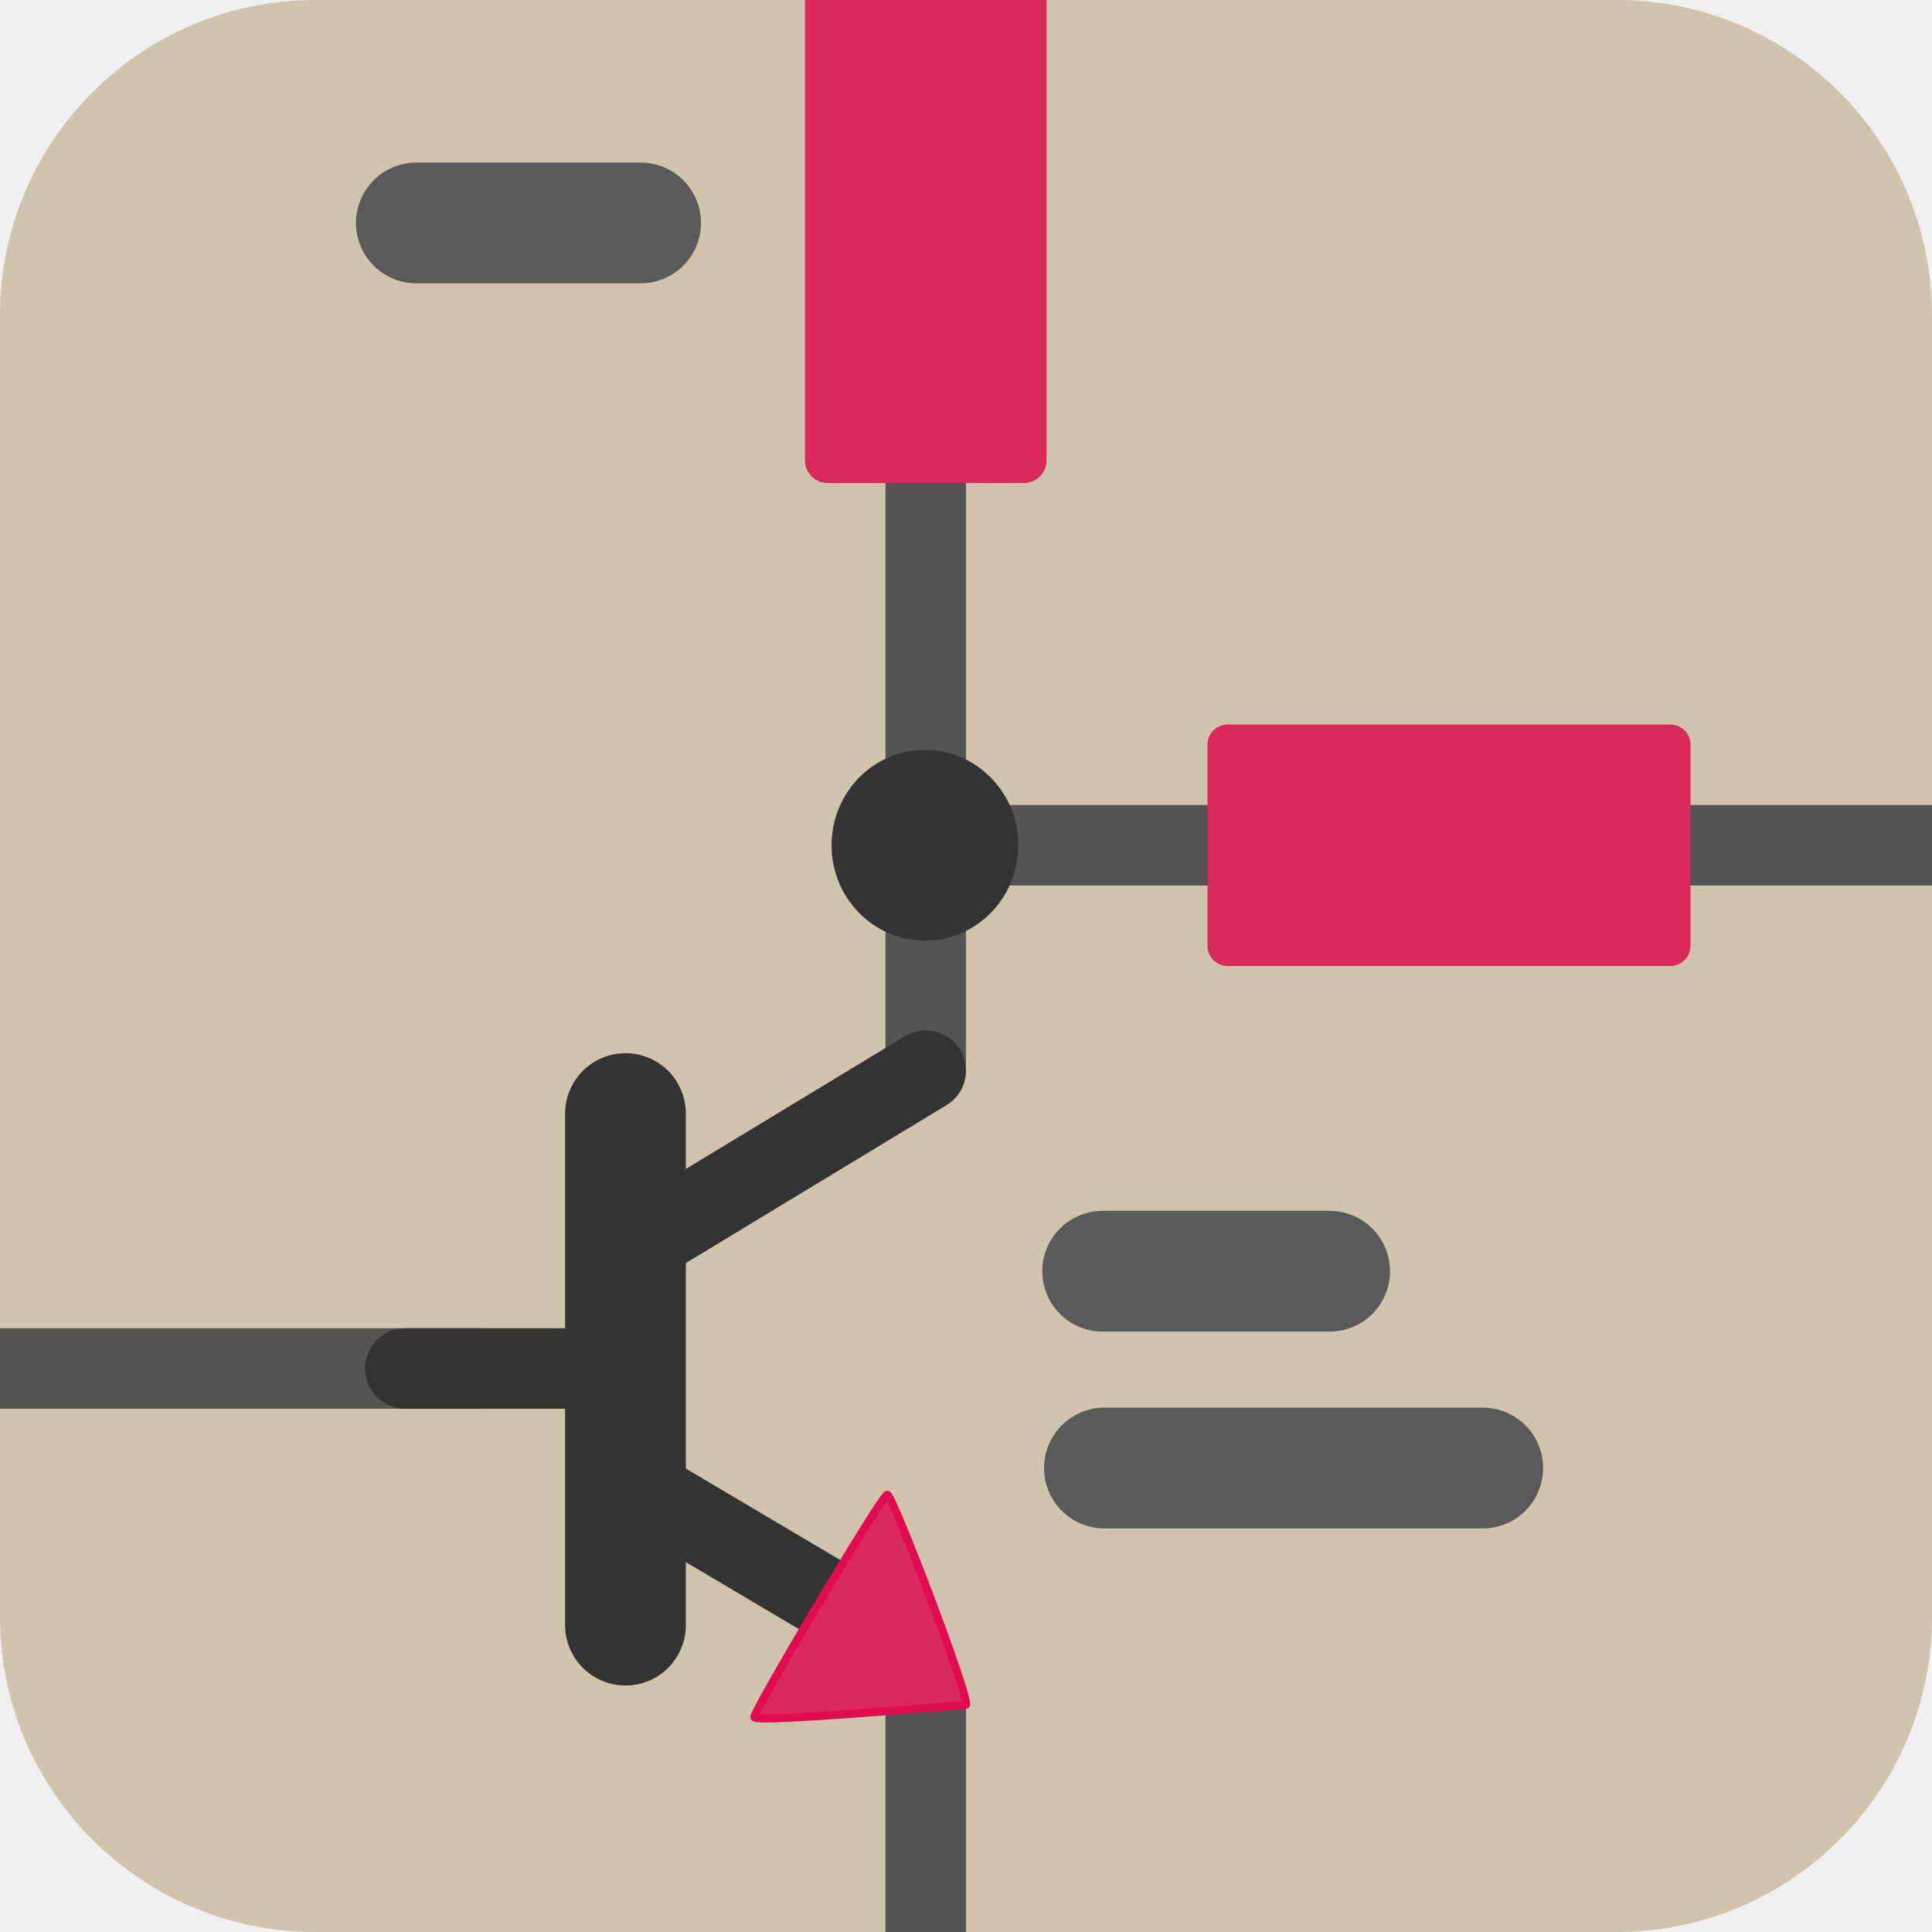
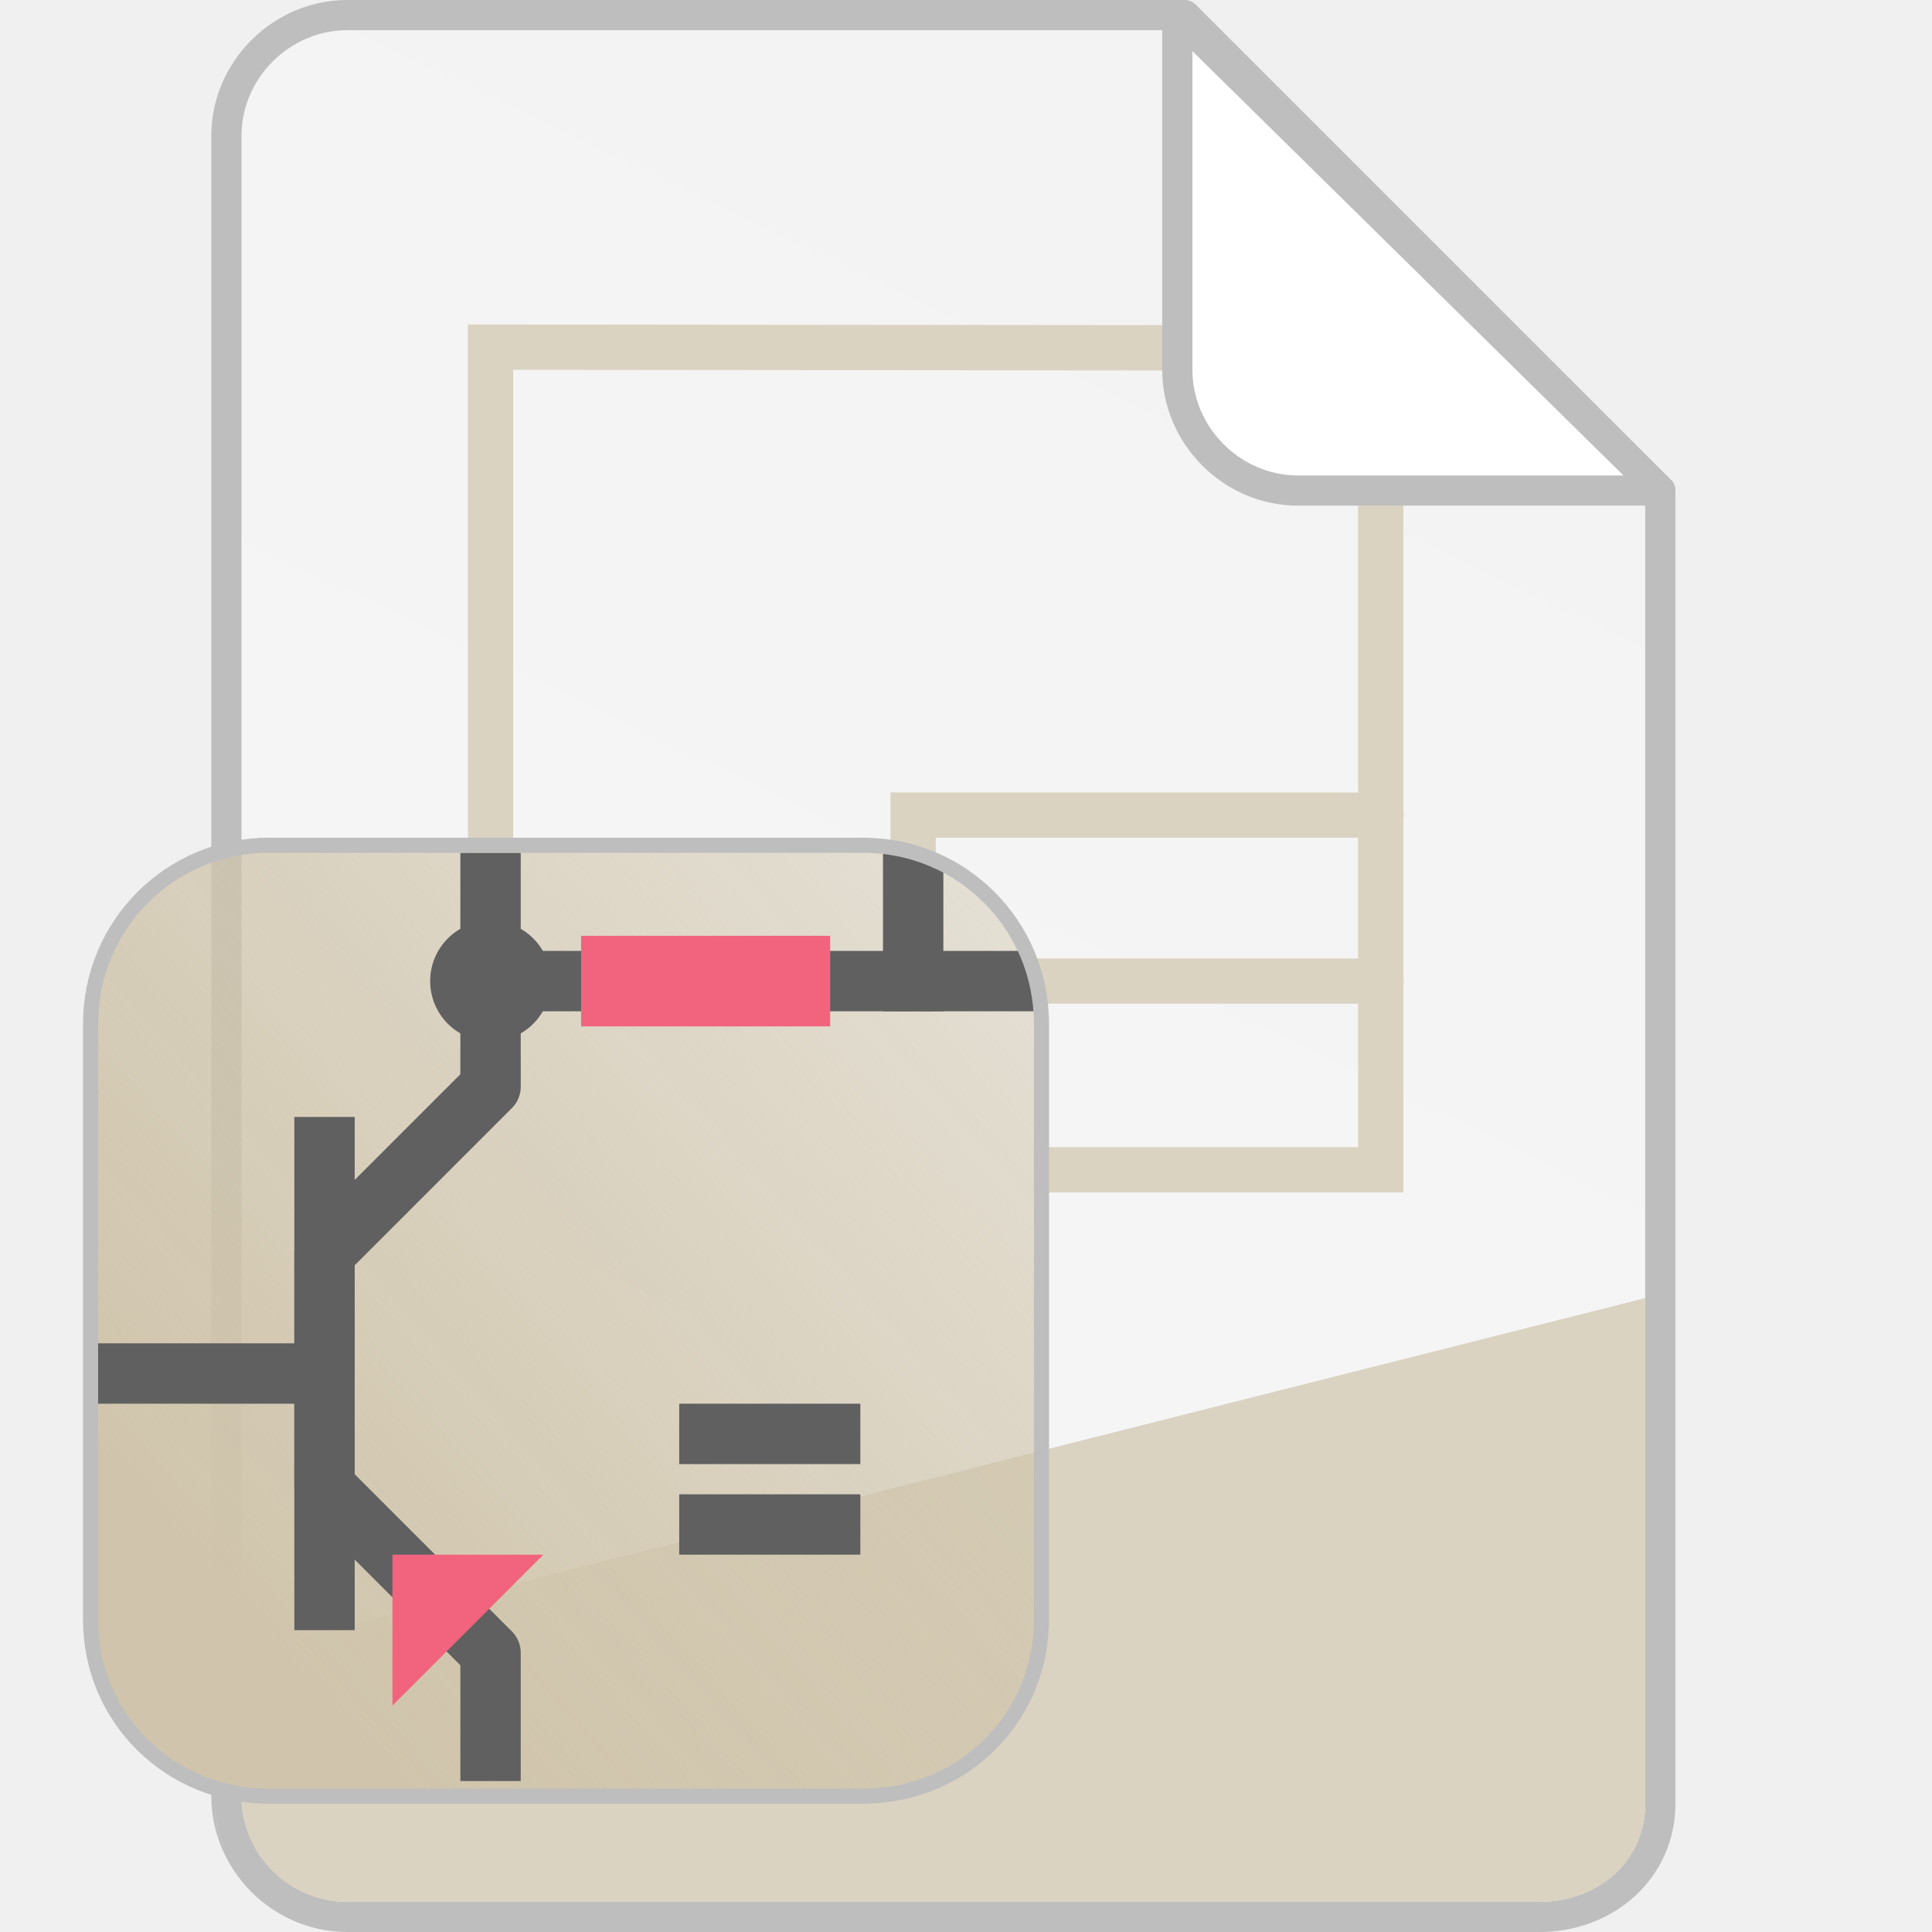
- <svg xmlns="http://www.w3.org/2000/svg" id="Слой_1" data-name="Слой 1" viewBox="0 0 48 48" version="1.1" width="48" height="48">
-   <defs id="defs5">
-     <style id="style3">.cls-1{fill:#b9b9b9;}.cls-2,.cls-3,.cls-4,.cls-5{fill:none;stroke-linejoin:round;}.cls-2,.cls-5{stroke:#333;}.cls-2,.cls-3{stroke-linecap:round;}.cls-2,.cls-4,.cls-5{stroke-width:1.91px;}.cls-3,.cls-4{stroke:#545454;}.cls-3{stroke-width:0.955px;}.cls-5{stroke-linecap:square;}.cls-6{fill:#333;}.cls-7{fill:#1a81c4;}</style>
-     <clipPath clipPathUnits="userSpaceOnUse" id="clipPath934">
-       <rect style="fill:#e5d7c7;fill-opacity:1;stroke-width:2;stroke-linejoin:round" id="rect936" width="48" height="48" x="0" y="0" rx="7.834" />
+ <svg xmlns="http://www.w3.org/2000/svg" xmlns:xlink="http://www.w3.org/1999/xlink" id="Слой_1" data-name="Слой 1" viewBox="0 0 256 256" version="1.1" width="256" height="256">
+   <defs id="defs159429">
+     <marker style="overflow:visible" id="marker3727" refX="0" refY="0" orient="auto">
+       <path transform="matrix(0.2,0,0,0.2,1.48,0.2)" style="fill:#c9ddc9;fill-opacity:1;fill-rule:evenodd;stroke:#c9ddc9;stroke-width:1pt;stroke-opacity:1" d="m -2.5,-1 c 0,2.76 -2.24,5 -5,5 -2.76,0 -5,-2.24 -5,-5 0,-2.76 2.24,-5 5,-5 2.76,0 5,2.24 5,5 z" id="path3725" />
+     </marker>
+     <style id="style159427">.cls-1{fill:#1a81c4;}</style>
+     <linearGradient xlink:href="#radialGradient1350" id="linearGradient5941" gradientUnits="userSpaceOnUse" gradientTransform="matrix(3.72454,0,0,3.72454,365.2063,282.4442)" x1="-160.867" y1="118.533" x2="-67.733" y2="-76.2" />
+     <radialGradient id="radialGradient1350" cx="50.009" cy="23.272" r="28.023" gradientTransform="matrix(0,-0.4596185,0.818261,0,80.07145,-81.23916)" gradientUnits="userSpaceOnUse">
+       <stop offset="0" stop-color="#2b4bed" id="stop1346" style="stop-color:#ffffff;stop-opacity:1" />
+       <stop offset="1" stop-color="#2b2fb7" id="stop1348" style="stop-color:#f3f3f3;stop-opacity:1" />
+     </radialGradient>
+     <radialGradient id="radialGradient1350-3" cx="50.009" cy="23.272" r="28.023" gradientTransform="matrix(0,-0.4596185,0.818261,0,80.07145,-81.23916)" gradientUnits="userSpaceOnUse">
+       <stop offset="0" stop-color="#2b4bed" id="stop1346-6" style="stop-color:#ffffff;stop-opacity:1" />
+       <stop offset="1" stop-color="#2b2fb7" id="stop1348-7" style="stop-color:#f3f3f3;stop-opacity:1" />
+     </radialGradient>
+     <clipPath clipPathUnits="userSpaceOnUse" id="clipPath1720">
+       <rect style="fill:none;fill-opacity:1;stroke:#333333;stroke-width:2;stroke-linecap:round;stroke-linejoin:round;stroke-miterlimit:4;stroke-dasharray:none;stroke-opacity:1" id="rect1722" width="16" height="16" x="8" y="5" ry="2.656" />
    </clipPath>
+     <clipPath clipPathUnits="userSpaceOnUse" id="clipPath2395">
+       <rect style="fill:none;fill-opacity:1;stroke:#333333;stroke-width:2;stroke-linecap:round;stroke-linejoin:round;stroke-miterlimit:4;stroke-dasharray:none;stroke-opacity:1" id="rect2393" width="16" height="16" x="8" y="5" ry="2.656" />
+     </clipPath>
+     <radialGradient id="radialGradient1350-5" cx="50.009" cy="23.272" r="28.023" gradientTransform="matrix(0,-0.4596185,0.818261,0,80.07145,-81.23916)" gradientUnits="userSpaceOnUse">
+       <stop offset="0" stop-color="#2b4bed" id="stop1346-3" style="stop-color:#ffffff;stop-opacity:1" />
+       <stop offset="1" stop-color="#2b2fb7" id="stop1348-5" style="stop-color:#f3f3f3;stop-opacity:1" />
+     </radialGradient>
+     <radialGradient id="radialGradient2461" cx="50.009" cy="23.272" r="28.023" gradientTransform="matrix(0,-0.4596185,0.818261,0,80.07145,-81.23916)" gradientUnits="userSpaceOnUse">
+       <stop offset="0" stop-color="#2b4bed" id="stop2457" style="stop-color:#ffffff;stop-opacity:1" />
+       <stop offset="1" stop-color="#2b2fb7" id="stop2459" style="stop-color:#f3f3f3;stop-opacity:1" />
+     </radialGradient>
+     <clipPath clipPathUnits="userSpaceOnUse" id="clipPath1720-0">
+       <rect style="fill:none;fill-opacity:1;stroke:#333333;stroke-width:2;stroke-linecap:round;stroke-linejoin:round;stroke-miterlimit:4;stroke-dasharray:none;stroke-opacity:1" id="rect1722-9" width="16" height="16" x="8" y="5" ry="2.656" />
+     </clipPath>
+     <clipPath clipPathUnits="userSpaceOnUse" id="clipPath2473">
+       <rect style="fill:none;fill-opacity:1;stroke:#333333;stroke-width:2;stroke-linecap:round;stroke-linejoin:round;stroke-miterlimit:4;stroke-dasharray:none;stroke-opacity:1" id="rect2471" width="16" height="16" x="8" y="5" ry="2.656" />
+     </clipPath>
+     <radialGradient id="radialGradient1350-7" cx="50.009" cy="23.272" r="28.023" gradientTransform="matrix(0,-0.4596185,0.818261,0,80.07145,-81.23916)" gradientUnits="userSpaceOnUse">
+       <stop offset="0" stop-color="#2b4bed" id="stop1346-36" style="stop-color:#ffffff;stop-opacity:1" />
+       <stop offset="1" stop-color="#2b2fb7" id="stop1348-1" style="stop-color:#f3f3f3;stop-opacity:1" />
+     </radialGradient>
+     <radialGradient id="radialGradient2612" cx="50.009" cy="23.272" r="28.023" gradientTransform="matrix(0,-0.4596185,0.818261,0,80.07145,-81.23916)" gradientUnits="userSpaceOnUse">
+       <stop offset="0" stop-color="#2b4bed" id="stop2608" style="stop-color:#ffffff;stop-opacity:1" />
+       <stop offset="1" stop-color="#2b2fb7" id="stop2610" style="stop-color:#f3f3f3;stop-opacity:1" />
+     </radialGradient>
+     <clipPath clipPathUnits="userSpaceOnUse" id="clipPath1720-7">
+       <rect style="fill:none;fill-opacity:1;stroke:#333333;stroke-width:2;stroke-linecap:round;stroke-linejoin:round;stroke-miterlimit:4;stroke-dasharray:none;stroke-opacity:1" id="rect1722-8" width="16" height="16" x="8" y="5" ry="2.656" />
+     </clipPath>
+     <clipPath clipPathUnits="userSpaceOnUse" id="clipPath2624">
+       <rect style="fill:none;fill-opacity:1;stroke:#333333;stroke-width:2;stroke-linecap:round;stroke-linejoin:round;stroke-miterlimit:4;stroke-dasharray:none;stroke-opacity:1" id="rect2622" width="16" height="16" x="8" y="5" ry="2.656" />
+     </clipPath>
+     <radialGradient id="radialGradient1350-36" cx="50.009" cy="23.272" r="28.023" gradientTransform="matrix(0,-0.4596185,0.818261,0,80.07145,-81.23916)" gradientUnits="userSpaceOnUse">
+       <stop offset="0" stop-color="#2b4bed" id="stop1346-7" style="stop-color:#ffffff;stop-opacity:1" />
+       <stop offset="1" stop-color="#2b2fb7" id="stop1348-53" style="stop-color:#f3f3f3;stop-opacity:1" />
+     </radialGradient>
+     <linearGradient id="linearGradient5976">
+       <stop style="stop-color:#d0c5ac;stop-opacity:1;" offset="0" id="stop5972" />
+       <stop style="stop-color:#d0c5ac;stop-opacity:0;" offset="1" id="stop5974" />
+     </linearGradient>
+     <linearGradient xlink:href="#linearGradient5976" id="linearGradient1260" gradientUnits="userSpaceOnUse" gradientTransform="matrix(3.626218,0,0,3.746458,361.1039,599.6952)" x1="-93.133" y1="-105.833" x2="-42.333" y2="-152.4" />
  </defs>
-   <g id="g903" clip-path="url(#clipPath909)">
-     <g id="g881">
-       <g id="g904" clip-path="url(#clipPath934)">
-         <rect style="fill:#d0c5ac;fill-opacity:1;stroke-width:2;stroke-linejoin:round" id="rect853" width="48" height="48" x="0" y="0" rx="7.834" />
-         <line class="cls-2" x1="23" y1="9.613" x2="23" y2="26.352" id="line11" style="fill:none;stroke:#545454;stroke-width:2;stroke-linecap:round;stroke-linejoin:round;stroke-miterlimit:4;stroke-dasharray:none;stroke-opacity:1" />
-         <path id="line15" style="fill:none;stroke:#5a5a5a;stroke-width:3;stroke-linecap:round;stroke-linejoin:round;stroke-miterlimit:4;stroke-dasharray:none;stroke-opacity:1" d="m 15.916,5.539 c -1.857,0 -3.715,0 -5.572,0" />
-         <line class="cls-3" x1="36.839" y1="36.473" x2="27.439" y2="36.473" id="line17" style="fill:none;stroke:#5a5a5a;stroke-width:3;stroke-linecap:round;stroke-linejoin:round;stroke-miterlimit:4;stroke-dasharray:none;stroke-opacity:1" />
-         <line class="cls-3" x1="33.035" y1="31.583" x2="27.395" y2="31.583" id="line19" style="fill:none;stroke:#5a5a5a;stroke-width:3;stroke-linecap:round;stroke-linejoin:round;stroke-miterlimit:4;stroke-dasharray:none;stroke-opacity:1" />
-         <path id="line21" style="fill:none;stroke:#545454;stroke-width:2;stroke-linejoin:round;stroke-miterlimit:4;stroke-dasharray:none" d="M -1.243,34 H 11.96" />
-         <line class="cls-2" x1="15.54" y1="27.666" x2="15.54" y2="40.376" id="line23" style="fill:none;stroke:#333333;stroke-width:3;stroke-linecap:round;stroke-linejoin:round;stroke-miterlimit:4;stroke-dasharray:none;stroke-opacity:1" />
-         <line class="cls-5" x1="22" y1="21" x2="32.409" y2="21" id="line25" style="fill:none;stroke:#545454;stroke-width:2;stroke-linecap:round;stroke-linejoin:round;stroke-miterlimit:4;stroke-dasharray:none;stroke-opacity:1" />
-         <path id="line27" style="fill:none;stroke:#545454;stroke-width:2;stroke-linejoin:round;stroke-miterlimit:4;stroke-dasharray:none" d="M 23,48.6 V 42.128" />
-         <path class="cls-6" d="m 25.3,21 a 2.32,2.37 0 1 1 -2.32,-2.37 2.32,2.37 0 0 1 2.32,2.37 z" id="path29" style="fill:#333333;stroke-width:0.5;stroke-miterlimit:4;stroke-dasharray:none" />
-         <rect class="cls-7" x="20" y="-2.094" width="6" height="14.094" id="rect31" style="fill:#db295b;fill-opacity:1;stroke-width:1;stroke-miterlimit:4;stroke-dasharray:none" ry="0.559" />
-         <path id="line35" style="fill:none;stroke:#333333;stroke-width:2;stroke-linecap:round;stroke-linejoin:round;stroke-miterlimit:4;stroke-dasharray:none;stroke-opacity:1" d="m 23,26.6 -7.46,4.52" />
-         <path id="line37" style="fill:none;stroke:#333333;stroke-width:2;stroke-linecap:round;stroke-linejoin:round;stroke-miterlimit:4;stroke-dasharray:none;stroke-opacity:1" d="M 22.191,40.7 15.54,36.76" />
-         <line class="cls-2" x1="10.071" y1="34" x2="14.901" y2="34" id="line41" style="fill:none;stroke:#333333;stroke-width:2;stroke-linecap:round;stroke-linejoin:round;stroke-miterlimit:4;stroke-dasharray:none;stroke-opacity:1" />
-         <path style="fill:#db295b;fill-opacity:1;stroke:#e10b4f;stroke-width:0.2;stroke-linecap:round;stroke-linejoin:round;stroke-miterlimit:4;stroke-dasharray:none;stroke-opacity:1" d="m 24,42.357 c -0.33,0.018 -5.238,0.455 -5.26,0.306 -0.022,-0.149 3.173,-5.525 3.304,-5.527 0.131,-0.002 2.065,5.07 1.956,5.221 z" id="path873" />
-         <path id="line879" style="fill:none;stroke:#545454;stroke-width:2;stroke-linejoin:round;stroke-miterlimit:4;stroke-dasharray:none" d="M 49,21 H 37.16" />
-         <rect class="cls-7" x="18" y="-42" width="6" height="12" transform="rotate(90)" id="rect33" style="fill:#db295b;fill-opacity:1;stroke-width:1" ry="0.5" />
-       </g>
-     </g>
+   <g id="g937">
+     <path id="path5939" style="fill:url(#linearGradient5941);fill-opacity:1;stroke:#bebebe;stroke-width:4;stroke-linecap:square;stroke-linejoin:round;stroke-miterlimit:4;stroke-dasharray:none;stroke-dashoffset:0;stroke-opacity:1;paint-order:normal" d="m 46,2 h 111 l 63,63 v 174 c 0,8.735 -7.265,15 -16,15 H 46 c -8.735,0 -16,-7.265 -16,-16 V 18 C 30,9.265 37.265,2.011 46,2 Z" />
+     <path id="path5956" style="fill:#dbd3c2;fill-opacity:1;stroke:none;stroke-width:0.745;stroke-linecap:square;stroke-linejoin:round;stroke-miterlimit:4;stroke-dasharray:none;stroke-dashoffset:0;stroke-opacity:1;paint-order:normal" d="M 218,172 32,219 v 19 c 0,7.736 6.265,14 14,14 h 158 c 7.735,0 14.043,-5.265 14,-13 z M 28.424,238.371 v 0.371 c 0,2.267 0.492,4.407 1.346,6.351 -0.858,-2.073 -1.346,-4.339 -1.346,-6.722 z" />
+     <path style="fill:none;stroke:#dbd3c2;stroke-width:6;stroke-linecap:square;stroke-miterlimit:4;stroke-dasharray:none;stroke-opacity:1;paint-order:fill markers stroke" d="M 65.001,118 65,46 182.957,46.113 V 155 H 140" id="path880" />
+     <path style="color:#000000;font-style:normal;font-variant:normal;font-weight:normal;font-stretch:normal;font-size:medium;line-height:normal;font-family:sans-serif;font-variant-ligatures:normal;font-variant-position:normal;font-variant-caps:normal;font-variant-numeric:normal;font-variant-alternates:normal;font-variant-east-asian:normal;font-feature-settings:normal;font-variation-settings:normal;text-indent:0;text-align:start;text-decoration:none;text-decoration-line:none;text-decoration-style:solid;text-decoration-color:#000000;letter-spacing:normal;word-spacing:normal;text-transform:none;writing-mode:lr-tb;direction:ltr;text-orientation:mixed;dominant-baseline:auto;baseline-shift:baseline;text-anchor:start;white-space:normal;shape-padding:0;shape-margin:0;inline-size:0;clip-rule:nonzero;display:inline;overflow:visible;visibility:visible;isolation:auto;mix-blend-mode:normal;color-interpolation:sRGB;color-interpolation-filters:linearRGB;solid-color:#000000;solid-opacity:1;vector-effect:none;fill:#000000;fill-opacity:0;fill-rule:nonzero;stroke:none;stroke-width:5.214;stroke-linecap:round;stroke-linejoin:miter;stroke-miterlimit:4;stroke-dasharray:none;stroke-dashoffset:0;stroke-opacity:1;paint-order:fill markers stroke;color-rendering:auto;image-rendering:auto;shape-rendering:auto;text-rendering:auto;enable-background:accumulate;stop-color:#000000" d="m 107.018,43.577 h 59.127 c 1.092,0 1.971,0.879 1.971,1.971 v 27.593 c 0,1.092 -0.879,1.971 -1.971,1.971 h -59.127 c -1.092,0 -1.971,-0.879 -1.971,-1.971 V 45.548 c 0,-1.092 0.879,-1.971 1.971,-1.971 z" id="path6035" />
+     <path id="path5943" style="fill:#ffffff;fill-opacity:1;stroke:#bebebe;stroke-width:4;stroke-linecap:square;stroke-linejoin:round;stroke-miterlimit:4;stroke-dasharray:none;stroke-dashoffset:0;stroke-opacity:1;paint-order:normal" d="m 156,2 v 47 c 0,8.735 7.265,16.013 16,16 h 48 z" />
+     <path style="fill:none;stroke:#dbd3c2;stroke-width:6;stroke-linecap:round;stroke-miterlimit:4;stroke-dasharray:none;stroke-opacity:1;paint-order:fill markers stroke" d="m 183,108 h -62 v 20" id="path3265" />
+     <path style="fill:none;stroke:#dbd3c2;stroke-width:6;stroke-linecap:round;stroke-miterlimit:4;stroke-dasharray:none;stroke-opacity:1;paint-order:fill markers stroke" d="M 183,130 H 122" id="path1203" />
+     <path style="color:#000000;font-style:normal;font-variant:normal;font-weight:normal;font-stretch:normal;font-size:medium;line-height:normal;font-family:sans-serif;font-variant-ligatures:normal;font-variant-position:normal;font-variant-caps:normal;font-variant-numeric:normal;font-variant-alternates:normal;font-variant-east-asian:normal;font-feature-settings:normal;font-variation-settings:normal;text-indent:0;text-align:start;text-decoration:none;text-decoration-line:none;text-decoration-style:solid;text-decoration-color:#000000;letter-spacing:normal;word-spacing:normal;text-transform:none;writing-mode:lr-tb;direction:ltr;text-orientation:mixed;dominant-baseline:auto;baseline-shift:baseline;text-anchor:start;white-space:normal;shape-padding:0;shape-margin:0;inline-size:0;clip-rule:nonzero;display:inline;overflow:visible;visibility:visible;isolation:auto;mix-blend-mode:normal;color-interpolation:sRGB;color-interpolation-filters:linearRGB;solid-color:#000000;solid-opacity:1;vector-effect:none;fill:url(#linearGradient1260);fill-opacity:1;fill-rule:nonzero;stroke:none;stroke-width:2.014;stroke-linecap:square;stroke-linejoin:round;stroke-miterlimit:4;stroke-dasharray:none;stroke-dashoffset:0;stroke-opacity:1;paint-order:markers stroke fill;color-rendering:auto;image-rendering:auto;shape-rendering:auto;text-rendering:auto;enable-background:accumulate;stop-color:#000000" d="M 35.625,112 H 114.375 c 13.088,0 23.625,10.559 23.625,23.676 V 214.594 C 138,227.711 127.463,238 114.375,238 H 35.625 C 22.537,238 12,227.711 12,214.594 V 135.676 C 12,122.559 22.537,112 35.625,112 Z" id="path1600" />
+     <path style="fill:#dbd3c2;fill-opacity:1;stroke:#606060;stroke-width:8;stroke-linecap:square;stroke-linejoin:round;stroke-miterlimit:4;stroke-dasharray:none;stroke-opacity:1;paint-order:fill markers stroke" d="M 110,190 H 94" id="path1205" />
+     <path style="fill:#dbd3c2;fill-opacity:1;stroke:#606060;stroke-width:8;stroke-linecap:square;stroke-linejoin:round;stroke-miterlimit:4;stroke-dasharray:none;stroke-opacity:1;paint-order:fill markers stroke" d="M 110,202 H 94" id="path1207" />
+     <path id="path1608" style="color:#000000;font-style:normal;font-variant:normal;font-weight:normal;font-stretch:normal;font-size:medium;line-height:normal;font-family:sans-serif;font-variant-ligatures:normal;font-variant-position:normal;font-variant-caps:normal;font-variant-numeric:normal;font-variant-alternates:normal;font-variant-east-asian:normal;font-feature-settings:normal;font-variation-settings:normal;text-indent:0;text-align:start;text-decoration:none;text-decoration-line:none;text-decoration-style:solid;text-decoration-color:#000000;letter-spacing:normal;word-spacing:normal;text-transform:none;writing-mode:lr-tb;direction:ltr;text-orientation:mixed;dominant-baseline:auto;baseline-shift:baseline;text-anchor:start;white-space:normal;shape-padding:0;shape-margin:0;inline-size:0;clip-rule:nonzero;display:inline;overflow:visible;visibility:visible;isolation:auto;mix-blend-mode:normal;color-interpolation:sRGB;color-interpolation-filters:linearRGB;solid-color:#000000;solid-opacity:1;vector-effect:none;fill:#606060;fill-opacity:1;fill-rule:nonzero;stroke:none;stroke-linecap:square;stroke-linejoin:round;stroke-miterlimit:4;stroke-dasharray:none;stroke-dashoffset:0;stroke-opacity:1;paint-order:fill markers stroke;color-rendering:auto;image-rendering:auto;shape-rendering:auto;text-rendering:auto;enable-background:accumulate;stop-color:#000000" d="M 117,112.43 V 130 v 4 h 8 v -4 -14.424 c -2.406,-1.508 -5.106,-2.591 -8,-3.146 z" />
+     <path id="path1614" style="color:#000000;font-style:normal;font-variant:normal;font-weight:normal;font-stretch:normal;font-size:medium;line-height:normal;font-family:sans-serif;font-variant-ligatures:normal;font-variant-position:normal;font-variant-caps:normal;font-variant-numeric:normal;font-variant-alternates:normal;font-variant-east-asian:normal;font-feature-settings:normal;font-variation-settings:normal;text-indent:0;text-align:start;text-decoration:none;text-decoration-line:none;text-decoration-style:solid;text-decoration-color:#000000;letter-spacing:normal;word-spacing:normal;text-transform:none;writing-mode:lr-tb;direction:ltr;text-orientation:mixed;dominant-baseline:auto;baseline-shift:baseline;text-anchor:start;white-space:normal;shape-padding:0;shape-margin:0;inline-size:0;clip-rule:nonzero;display:inline;overflow:visible;visibility:visible;isolation:auto;mix-blend-mode:normal;color-interpolation:sRGB;color-interpolation-filters:linearRGB;solid-color:#000000;solid-opacity:1;vector-effect:none;fill:#606060;fill-opacity:1;fill-rule:nonzero;stroke:none;stroke-linecap:square;stroke-linejoin:round;stroke-miterlimit:4;stroke-dasharray:none;stroke-dashoffset:0;stroke-opacity:1;paint-order:fill markers stroke;color-rendering:auto;image-rendering:auto;shape-rendering:auto;text-rendering:auto;enable-background:accumulate;stop-color:#000000" d="m 60.729,126 v 8 h 4 H 135 h 2 c -0.176,-2.835 -0.849,-5.53 -1.936,-8 H 64.729 Z" />
+     <path style="fill:#dbd3c2;fill-opacity:1;stroke:#f2647e;stroke-width:12;stroke-linecap:square;stroke-linejoin:round;stroke-miterlimit:4;stroke-dasharray:none;stroke-opacity:1;paint-order:fill markers stroke" d="M 104,130 H 83" id="path1209" />
+     <circle style="fill:#606060;fill-opacity:1;stroke:#bebebe;stroke-width:0;stroke-linecap:square;stroke-linejoin:round;stroke-miterlimit:4;stroke-dasharray:none;stroke-opacity:1;paint-order:fill markers stroke" id="path1587" cx="65" cy="130" r="8" />
+     <path style="fill:none;fill-opacity:1;stroke:#606060;stroke-width:8;stroke-linecap:square;stroke-linejoin:round;stroke-miterlimit:4;stroke-dasharray:none;stroke-opacity:1;paint-order:fill markers stroke" d="m 65,117 v 27 l -22,22 v 31 l 22,22 v 13" id="path1589" />
+     <path style="fill:#f2647e;fill-opacity:1;stroke:#606060;stroke-width:8;stroke-linecap:square;stroke-linejoin:round;stroke-miterlimit:4;stroke-dasharray:none;stroke-opacity:1;paint-order:fill markers stroke" d="m 43,152 v 60" id="path1591" />
+     <path style="fill:#f2647e;fill-opacity:1;stroke:#606060;stroke-width:8;stroke-linecap:square;stroke-linejoin:round;stroke-miterlimit:4;stroke-dasharray:none;stroke-opacity:1;paint-order:fill markers stroke" d="M 16,182 H 42" id="path1593" />
+     <path style="fill:#f2647e;fill-opacity:1;stroke:none;stroke-width:12;stroke-linecap:square;stroke-linejoin:round;stroke-miterlimit:4;stroke-dasharray:none;stroke-opacity:1;paint-order:fill markers stroke" d="M 72,206 H 52 v 20 z" id="path1211" />
+     <path style="color:#000000;font-style:normal;font-variant:normal;font-weight:normal;font-stretch:normal;font-size:medium;line-height:normal;font-family:sans-serif;font-variant-ligatures:normal;font-variant-position:normal;font-variant-caps:normal;font-variant-numeric:normal;font-variant-alternates:normal;font-variant-east-asian:normal;font-feature-settings:normal;font-variation-settings:normal;text-indent:0;text-align:start;text-decoration:none;text-decoration-line:none;text-decoration-style:solid;text-decoration-color:#000000;letter-spacing:normal;word-spacing:normal;text-transform:none;writing-mode:lr-tb;direction:ltr;text-orientation:mixed;dominant-baseline:auto;baseline-shift:baseline;text-anchor:start;white-space:normal;shape-padding:0;shape-margin:0;inline-size:0;clip-rule:nonzero;display:inline;overflow:visible;visibility:visible;isolation:auto;mix-blend-mode:normal;color-interpolation:sRGB;color-interpolation-filters:linearRGB;solid-color:#000000;solid-opacity:1;vector-effect:none;fill:none;fill-opacity:1;fill-rule:nonzero;stroke:#bebebe;stroke-width:2;stroke-linecap:square;stroke-linejoin:round;stroke-miterlimit:4;stroke-dasharray:none;stroke-dashoffset:0;stroke-opacity:1;paint-order:markers stroke fill;color-rendering:auto;image-rendering:auto;shape-rendering:auto;text-rendering:auto;enable-background:accumulate;stop-color:#000000" d="M 35.625,112 H 114.375 c 13.088,0 23.625,10.559 23.625,23.676 V 214.594 C 138,227.711 127.463,238 114.375,238 H 35.625 C 22.537,238 12,227.711 12,214.594 V 135.676 C 12,122.559 22.537,112 35.625,112 Z" id="path1630" />
  </g>
</svg>
